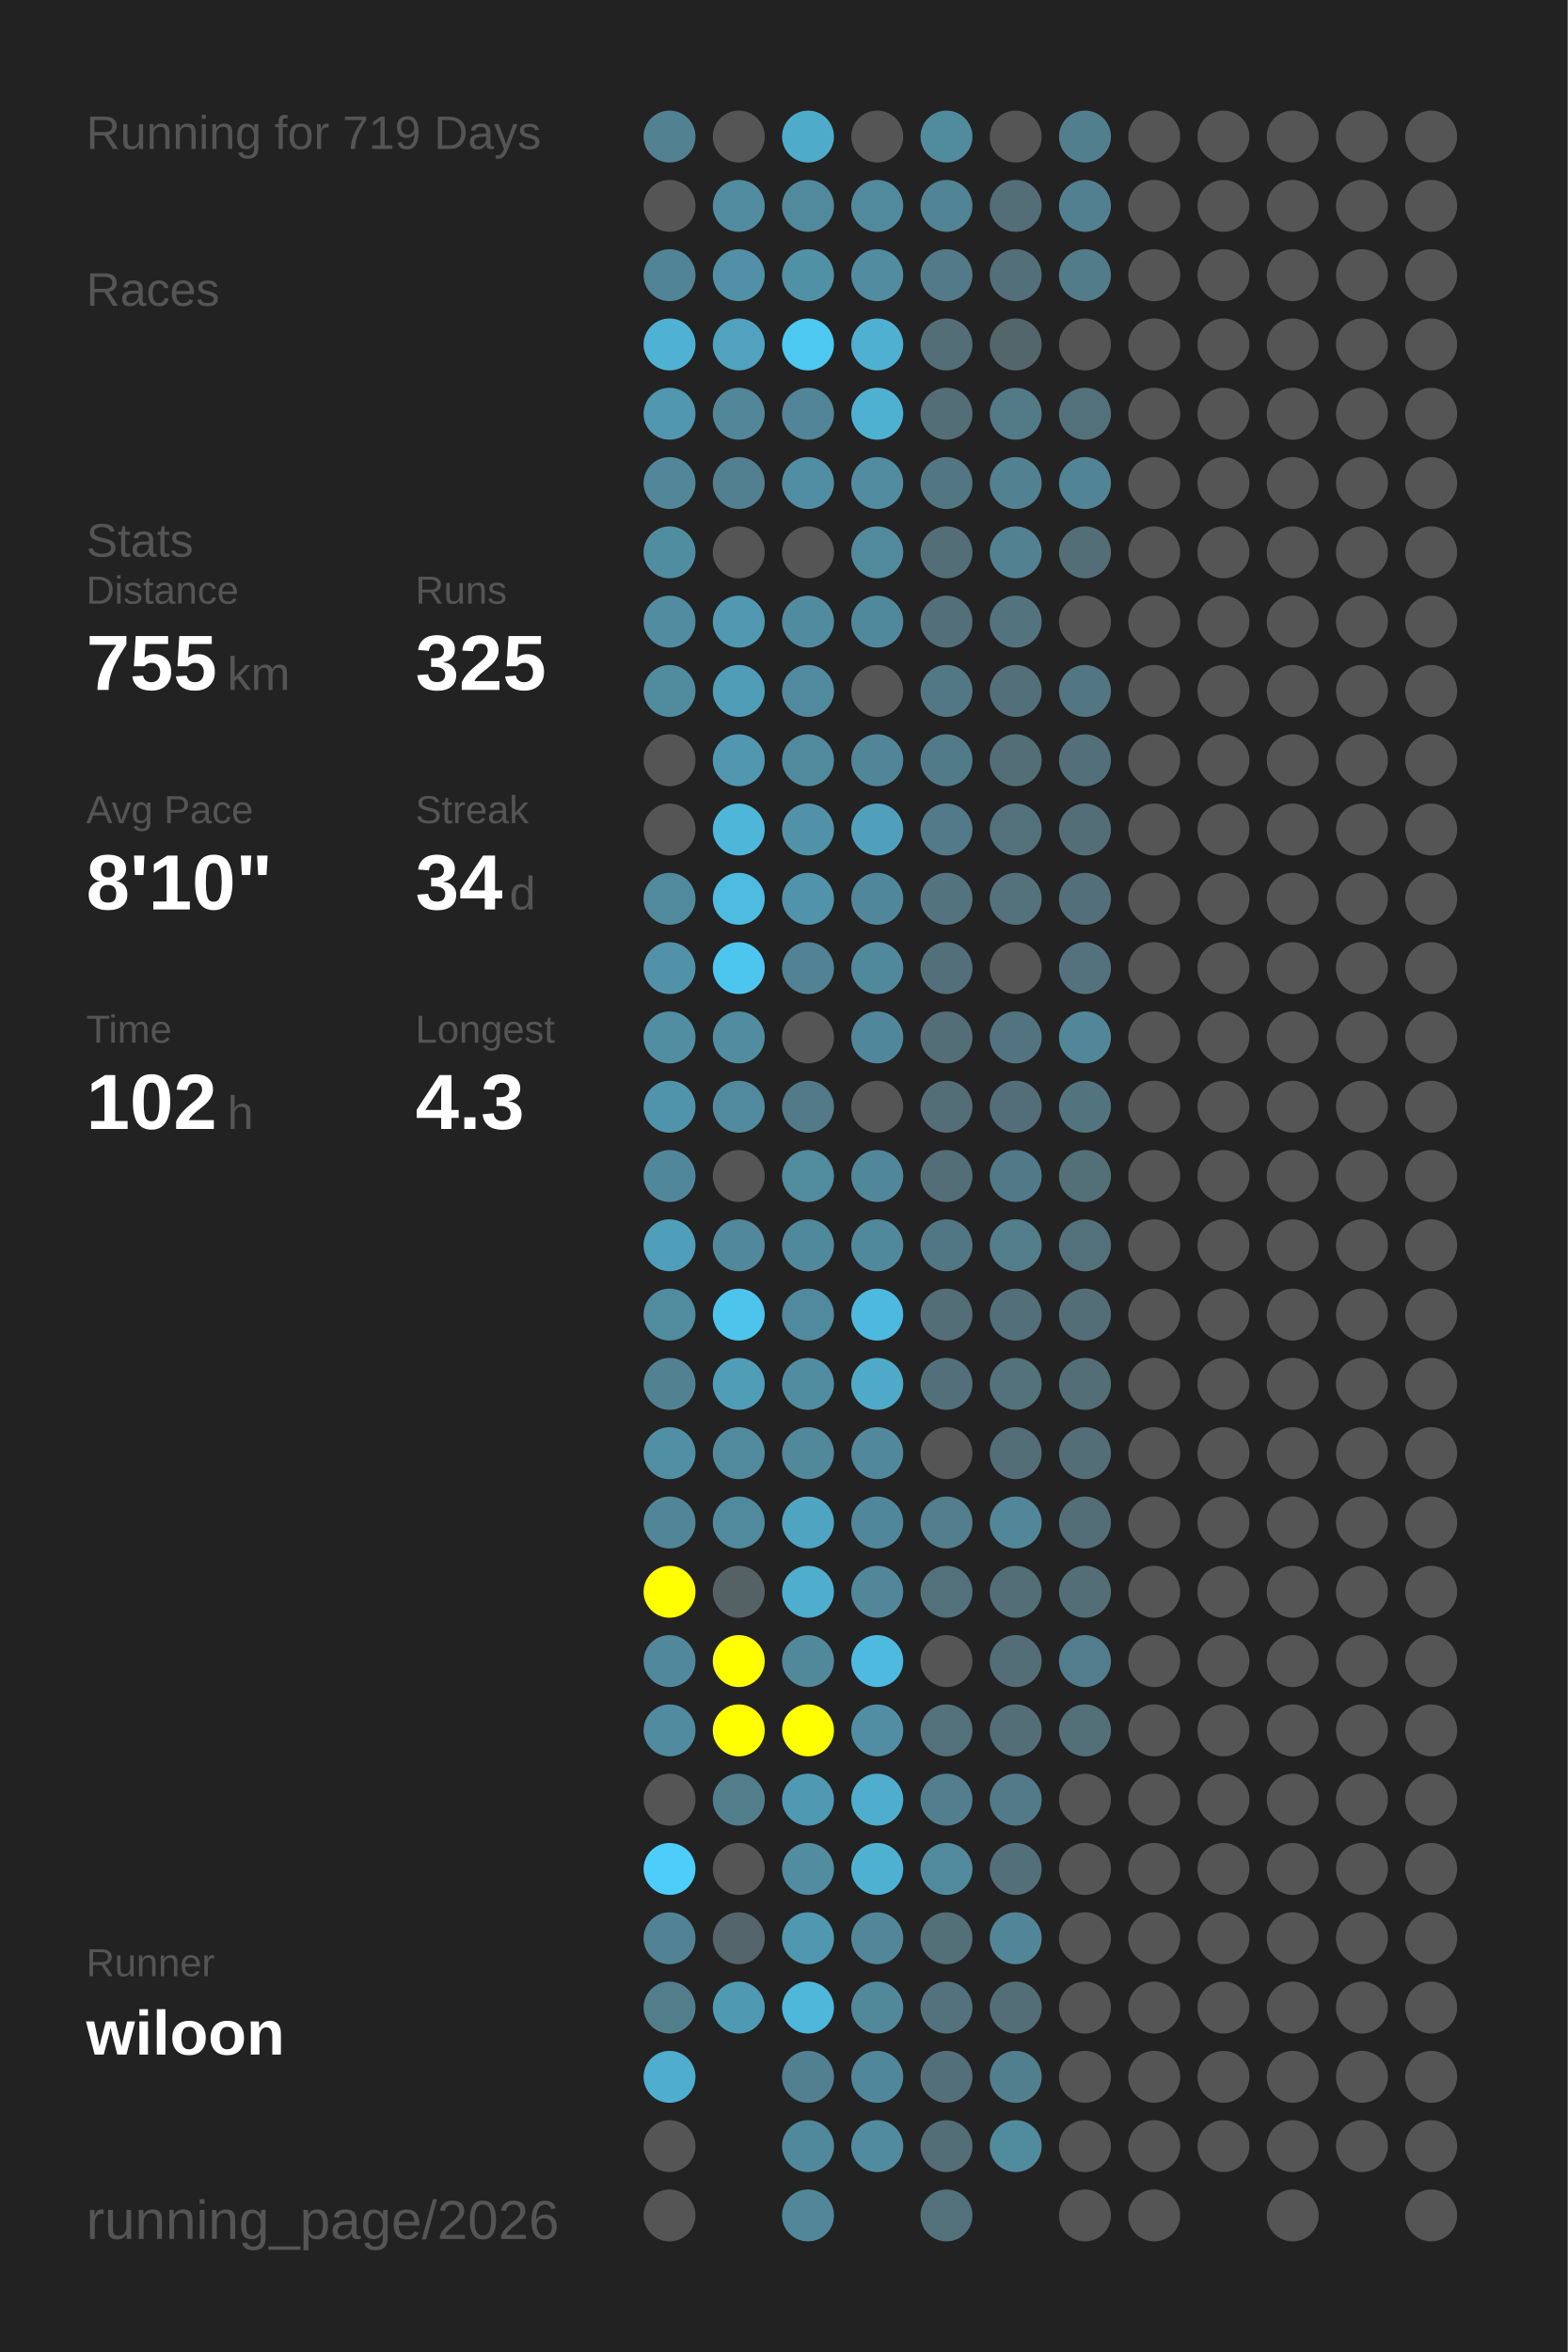
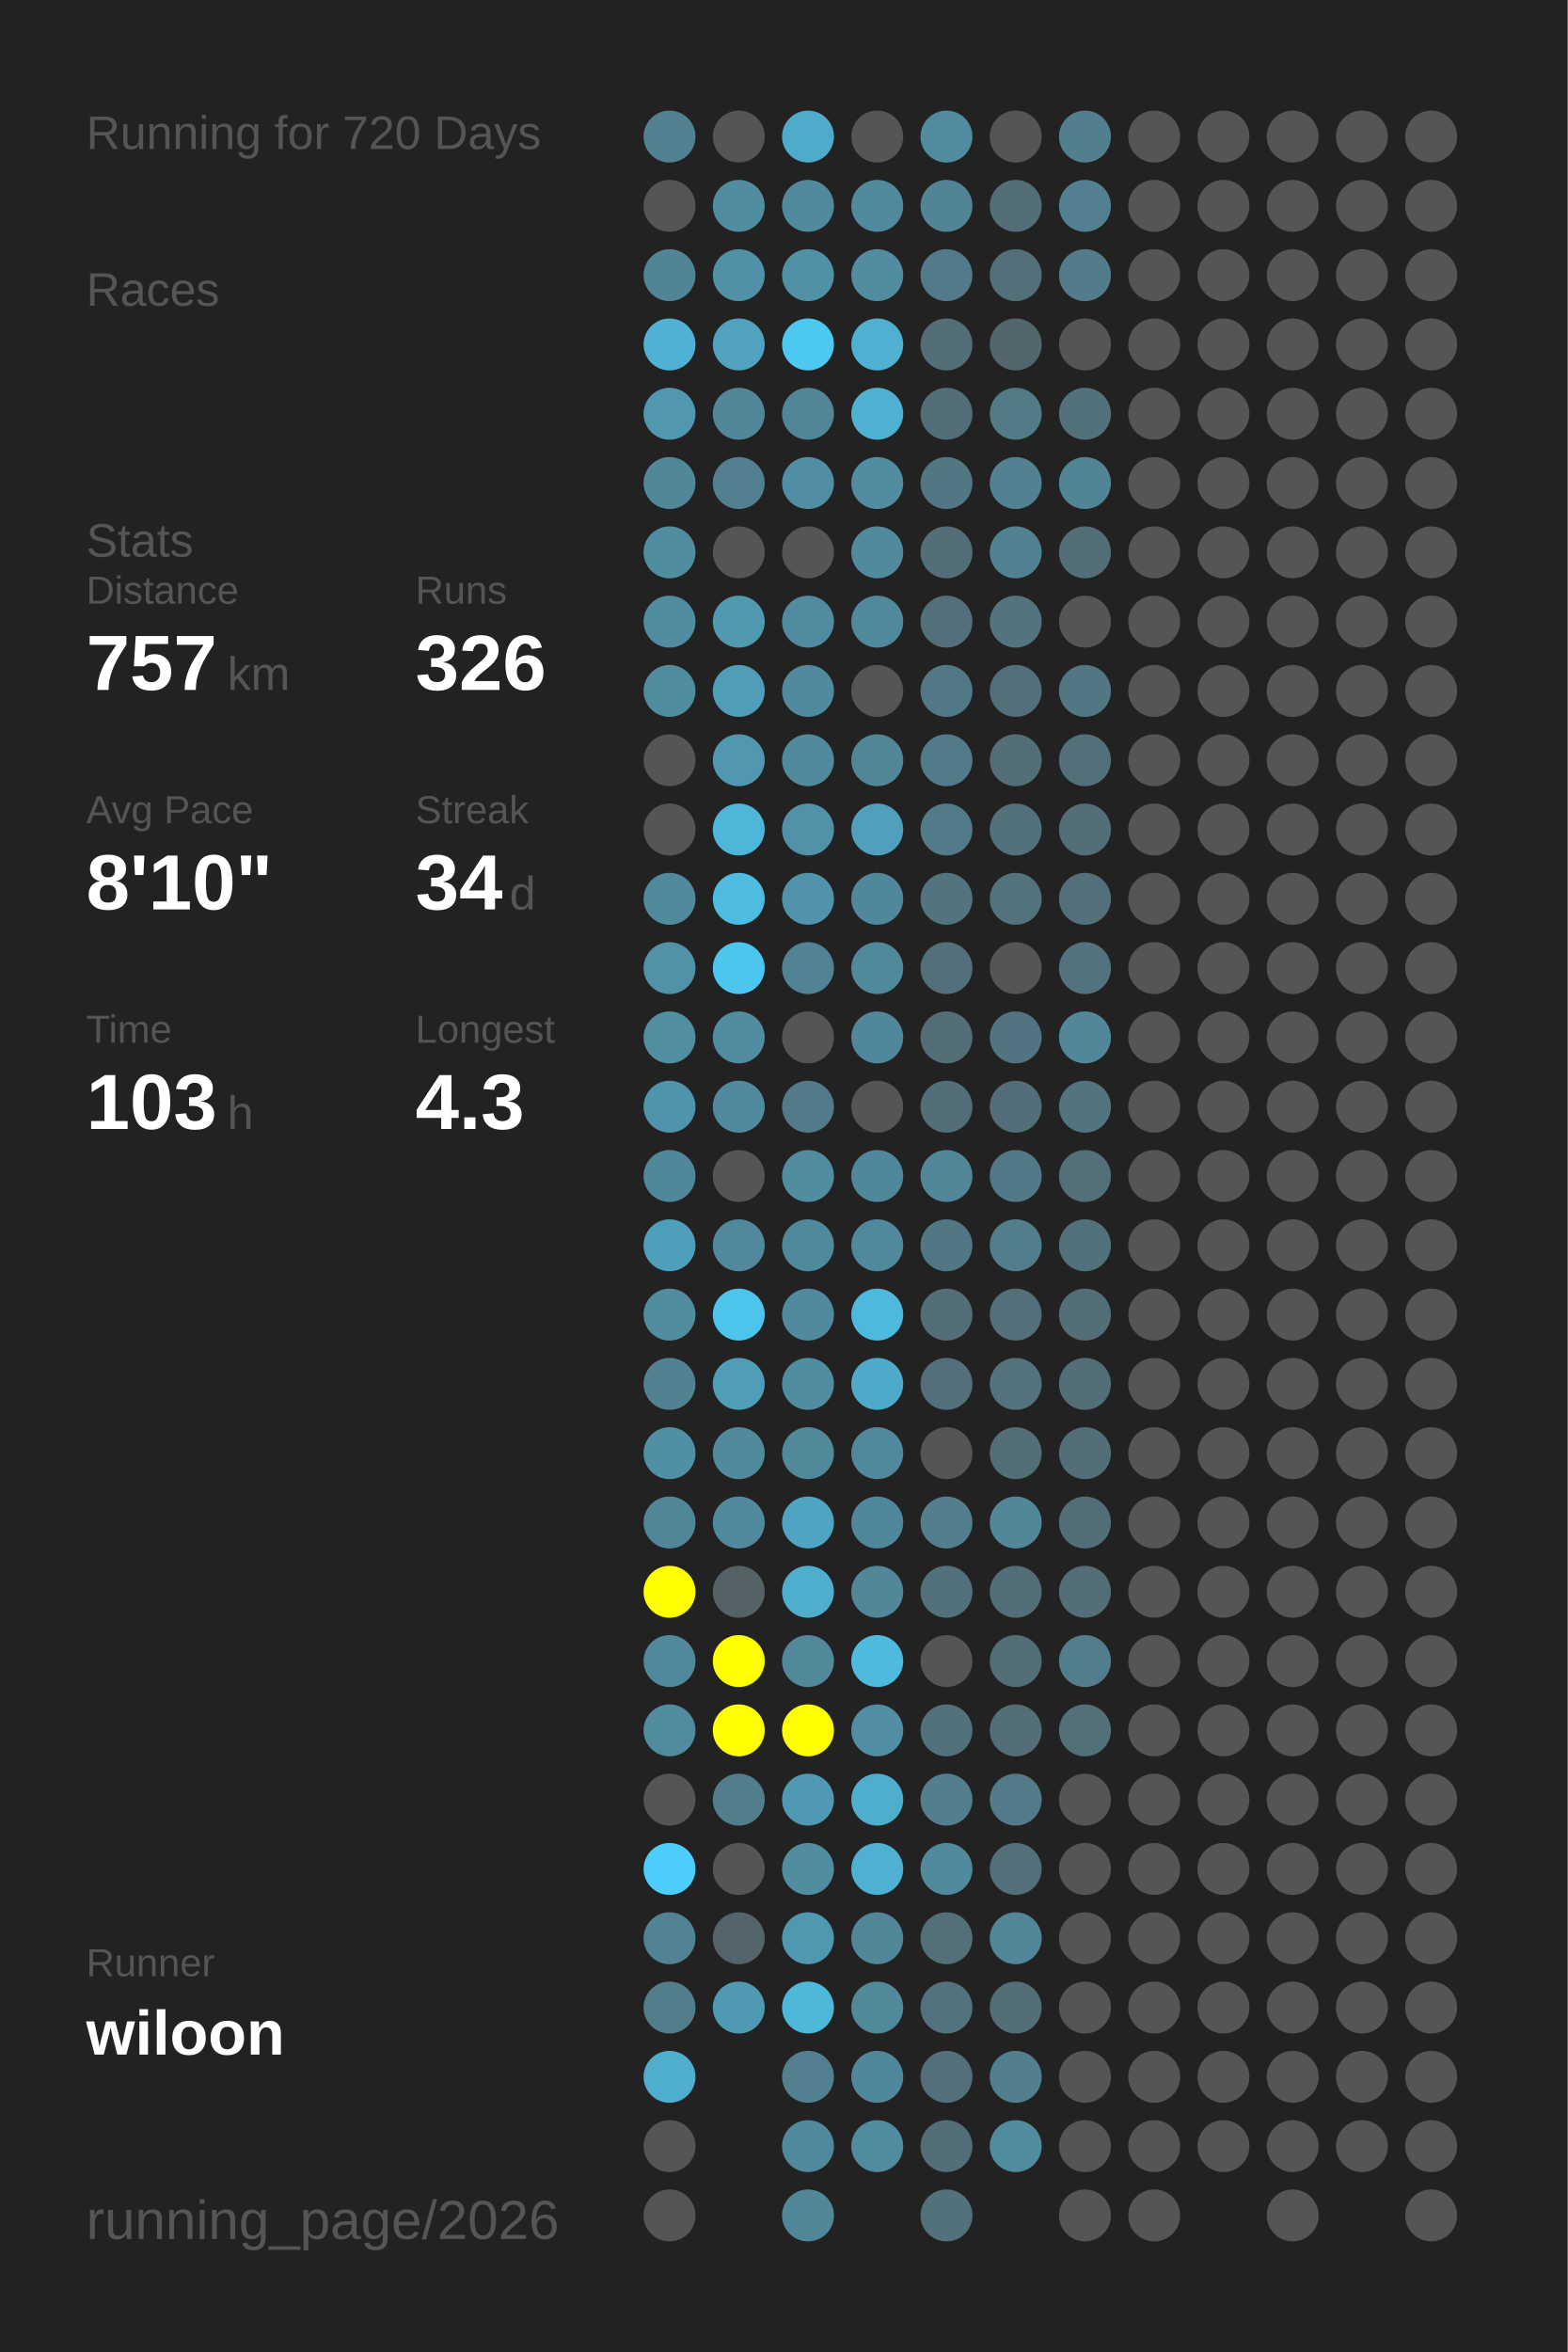
<svg xmlns="http://www.w3.org/2000/svg" baseProfile="full" height="300mm" version="1.1" viewBox="0,0,200,300" width="200mm">
  <defs />
  <rect fill="#222222" height="300" width="200" x="0" y="0" />
-   <text fill="#555555" style="font-size:6px; font-family:Arial;" x="11" y="19">Running for 719 Days</text>
+   <text fill="#555555" style="font-size:6px; font-family:Arial;" x="11" y="19">Running for 720 Days</text>
  <text fill="#555555" style="font-size:6px; font-family:Arial;" x="11" y="39">Races</text>
  <text fill="#555555" style="font-size:6px; font-family:Arial;" x="11" y="71">Stats</text>
  <text fill="#555555" style="font-size:5px; font-family:Arial;" x="11" y="77">Distance</text>
-   <text fill="#FFFFFF" style="font-size:10px; font-family:Arial; font-weight:bold;" x="11" y="88">755</text>
+   <text fill="#FFFFFF" style="font-size:10px; font-family:Arial; font-weight:bold;" x="11" y="88">757</text>
  <text fill="#555555" style="font-size:6px; font-family:Arial;" x="29" y="88">km</text>
  <text fill="#555555" style="font-size:5px; font-family:Arial;" x="53" y="77">Runs</text>
-   <text fill="#FFFFFF" style="font-size:10px; font-family:Arial; font-weight:bold;" x="53" y="88">325</text>
+   <text fill="#FFFFFF" style="font-size:10px; font-family:Arial; font-weight:bold;" x="53" y="88">326</text>
  <text fill="#555555" style="font-size:5px; font-family:Arial;" x="11" y="105">Avg Pace</text>
  <text fill="#FFFFFF" style="font-size:10px; font-family:Arial; font-weight:bold;" x="11" y="116">8'10"</text>
  <text fill="#555555" style="font-size:5px; font-family:Arial;" x="53" y="105">Streak</text>
  <text fill="#FFFFFF" style="font-size:10px; font-family:Arial; font-weight:bold;" x="53" y="116">34</text>
  <text fill="#555555" style="font-size:6px; font-family:Arial;" x="65" y="116">d</text>
  <text fill="#555555" style="font-size:5px; font-family:Arial;" x="11" y="133">Time</text>
-   <text fill="#FFFFFF" style="font-size:10px; font-family:Arial; font-weight:bold;" x="11" y="144">102</text>
+   <text fill="#FFFFFF" style="font-size:10px; font-family:Arial; font-weight:bold;" x="11" y="144">103</text>
  <text fill="#555555" style="font-size:6px; font-family:Arial;" x="29" y="144">h</text>
  <text fill="#555555" style="font-size:5px; font-family:Arial;" x="53" y="133">Longest</text>
  <text fill="#FFFFFF" style="font-size:10px; font-family:Arial; font-weight:bold;" x="53" y="144">4.3</text>
  <text fill="#555555" style="font-size:5px; font-family:Arial;" x="11" y="252.065">Runner</text>
  <text fill="#FFFFFF" style="font-size:8px; font-family:Arial; font-weight:bold;" x="11" y="262.065">wiloon</text>
  <text fill="#555555" style="font-size:7px; font-family:Arial;" x="11" y="285.581">running_page/2026</text>
  <circle cx="85.417" cy="17.419" fill="#528191" r="3.312" />
  <circle cx="85.417" cy="26.258" fill="#555555" r="3.312" />
  <circle cx="85.417" cy="35.097" fill="#518495" r="3.312" />
  <circle cx="85.417" cy="43.935" fill="#4fb2d4" r="3.312" />
  <circle cx="85.417" cy="52.774" fill="#5097af" r="3.312" />
  <circle cx="85.417" cy="61.613" fill="#518799" r="3.312" />
  <circle cx="85.417" cy="70.452" fill="#518da1" r="3.312" />
  <circle cx="85.417" cy="79.29" fill="#518ca0" r="3.312" />
  <circle cx="85.417" cy="88.129" fill="#518b9e" r="3.312" />
  <circle cx="85.417" cy="96.968" fill="#555555" r="3.312" />
  <circle cx="85.417" cy="105.806" fill="#555555" r="3.312" />
  <circle cx="85.417" cy="114.645" fill="#518a9d" r="3.312" />
  <circle cx="85.417" cy="123.484" fill="#5192a8" r="3.312" />
  <circle cx="85.417" cy="132.323" fill="#518ea2" r="3.312" />
  <circle cx="85.417" cy="141.161" fill="#5094ab" r="3.312" />
  <circle cx="85.417" cy="150" fill="#51879a" r="3.312" />
  <circle cx="85.417" cy="158.839" fill="#509fba" r="3.312" />
  <circle cx="85.417" cy="167.677" fill="#518c9f" r="3.312" />
  <circle cx="85.417" cy="176.516" fill="#528292" r="3.312" />
  <circle cx="85.417" cy="185.355" fill="#518fa4" r="3.312" />
  <circle cx="85.417" cy="194.194" fill="#518698" r="3.312" />
  <circle cx="85.417" cy="203.032" fill="#FFFF00" r="3.312" />
  <circle cx="85.417" cy="211.871" fill="#51889b" r="3.312" />
  <circle cx="85.417" cy="220.71" fill="#518b9f" r="3.312" />
  <circle cx="85.417" cy="229.548" fill="#555555" r="3.312" />
  <circle cx="85.417" cy="238.387" fill="#4dcefa" r="3.312" />
  <circle cx="85.417" cy="247.226" fill="#528394" r="3.312" />
  <circle cx="85.417" cy="256.065" fill="#527e8c" r="3.312" />
  <circle cx="85.417" cy="264.903" fill="#4fadcd" r="3.312" />
  <circle cx="85.417" cy="273.742" fill="#555555" r="3.312" />
  <circle cx="85.417" cy="282.581" fill="#555555" r="3.312" />
  <circle cx="94.25" cy="17.419" fill="#555555" r="3.312" />
  <circle cx="94.25" cy="26.258" fill="#518ca0" r="3.312" />
  <circle cx="94.25" cy="35.097" fill="#5190a6" r="3.312" />
  <circle cx="94.25" cy="43.935" fill="#50a2be" r="3.312" />
  <circle cx="94.25" cy="52.774" fill="#518799" r="3.312" />
  <circle cx="94.25" cy="61.613" fill="#528090" r="3.312" />
  <circle cx="94.25" cy="70.452" fill="#555555" r="3.312" />
  <circle cx="94.25" cy="79.29" fill="#5099b1" r="3.312" />
  <circle cx="94.25" cy="88.129" fill="#509db7" r="3.312" />
  <circle cx="94.25" cy="96.968" fill="#5097af" r="3.312" />
  <circle cx="94.25" cy="105.806" fill="#4eb6d9" r="3.312" />
  <circle cx="94.25" cy="114.645" fill="#4ebbe0" r="3.312" />
  <circle cx="94.25" cy="123.484" fill="#4dc6ef" r="3.312" />
  <circle cx="94.25" cy="132.323" fill="#518ca0" r="3.312" />
  <circle cx="94.25" cy="141.161" fill="#518a9e" r="3.312" />
  <circle cx="94.25" cy="150" fill="#555555" r="3.312" />
  <circle cx="94.25" cy="158.839" fill="#51889b" r="3.312" />
  <circle cx="94.25" cy="167.677" fill="#4dc4ec" r="3.312" />
  <circle cx="94.25" cy="176.516" fill="#509db7" r="3.312" />
  <circle cx="94.25" cy="185.355" fill="#518a9d" r="3.312" />
  <circle cx="94.25" cy="194.194" fill="#51899d" r="3.312" />
  <circle cx="94.25" cy="203.032" fill="#546266" r="3.312" />
  <circle cx="94.25" cy="211.871" fill="#FFFF00" r="3.312" />
  <circle cx="94.25" cy="220.71" fill="#FFFF00" r="3.312" />
  <circle cx="94.25" cy="229.548" fill="#527e8c" r="3.312" />
  <circle cx="94.25" cy="238.387" fill="#555555" r="3.312" />
  <circle cx="94.25" cy="247.226" fill="#53656b" r="3.312" />
  <circle cx="94.25" cy="256.065" fill="#5099b2" r="3.312" />
  <circle cx="103.083" cy="17.419" fill="#4fabca" r="3.312" />
  <circle cx="103.083" cy="26.258" fill="#518a9d" r="3.312" />
  <circle cx="103.083" cy="35.097" fill="#5191a6" r="3.312" />
  <circle cx="103.083" cy="43.935" fill="#4dc8f1" r="3.312" />
  <circle cx="103.083" cy="52.774" fill="#518597" r="3.312" />
  <circle cx="103.083" cy="61.613" fill="#518ea3" r="3.312" />
  <circle cx="103.083" cy="70.452" fill="#555555" r="3.312" />
  <circle cx="103.083" cy="79.29" fill="#518b9f" r="3.312" />
  <circle cx="103.083" cy="88.129" fill="#518a9e" r="3.312" />
  <circle cx="103.083" cy="96.968" fill="#518a9d" r="3.312" />
  <circle cx="103.083" cy="105.806" fill="#5192a9" r="3.312" />
  <circle cx="103.083" cy="114.645" fill="#5093aa" r="3.312" />
  <circle cx="103.083" cy="123.484" fill="#528394" r="3.312" />
  <circle cx="103.083" cy="132.323" fill="#555555" r="3.312" />
  <circle cx="103.083" cy="141.161" fill="#527a88" r="3.312" />
  <circle cx="103.083" cy="150" fill="#518c9f" r="3.312" />
  <circle cx="103.083" cy="158.839" fill="#51899c" r="3.312" />
  <circle cx="103.083" cy="167.677" fill="#518a9e" r="3.312" />
  <circle cx="103.083" cy="176.516" fill="#518da1" r="3.312" />
  <circle cx="103.083" cy="185.355" fill="#51889a" r="3.312" />
  <circle cx="103.083" cy="194.194" fill="#4fa4c1" r="3.312" />
  <circle cx="103.083" cy="203.032" fill="#4faece" r="3.312" />
  <circle cx="103.083" cy="211.871" fill="#51899b" r="3.312" />
  <circle cx="103.083" cy="220.71" fill="#FFFF00" r="3.312" />
  <circle cx="103.083" cy="229.548" fill="#5099b2" r="3.312" />
  <circle cx="103.083" cy="238.387" fill="#518ca0" r="3.312" />
  <circle cx="103.083" cy="247.226" fill="#5098b0" r="3.312" />
  <circle cx="103.083" cy="256.065" fill="#4eb7da" r="3.312" />
  <circle cx="103.083" cy="264.903" fill="#528090" r="3.312" />
  <circle cx="103.083" cy="273.742" fill="#51899c" r="3.312" />
  <circle cx="103.083" cy="282.581" fill="#518799" r="3.312" />
  <circle cx="111.917" cy="17.419" fill="#555555" r="3.312" />
  <circle cx="111.917" cy="26.258" fill="#518a9d" r="3.312" />
  <circle cx="111.917" cy="35.097" fill="#518ca0" r="3.312" />
  <circle cx="111.917" cy="43.935" fill="#4fb0d1" r="3.312" />
  <circle cx="111.917" cy="52.774" fill="#4fb1d2" r="3.312" />
  <circle cx="111.917" cy="61.613" fill="#518ca0" r="3.312" />
  <circle cx="111.917" cy="70.452" fill="#518a9d" r="3.312" />
  <circle cx="111.917" cy="79.29" fill="#51899c" r="3.312" />
  <circle cx="111.917" cy="88.129" fill="#555555" r="3.312" />
  <circle cx="111.917" cy="96.968" fill="#518698" r="3.312" />
  <circle cx="111.917" cy="105.806" fill="#50a0bb" r="3.312" />
  <circle cx="111.917" cy="114.645" fill="#51879a" r="3.312" />
  <circle cx="111.917" cy="123.484" fill="#51899c" r="3.312" />
  <circle cx="111.917" cy="132.323" fill="#51879a" r="3.312" />
  <circle cx="111.917" cy="141.161" fill="#555555" r="3.312" />
  <circle cx="111.917" cy="150" fill="#51879a" r="3.312" />
  <circle cx="111.917" cy="158.839" fill="#51899c" r="3.312" />
  <circle cx="111.917" cy="167.677" fill="#4eb9de" r="3.312" />
  <circle cx="111.917" cy="176.516" fill="#4faac9" r="3.312" />
  <circle cx="111.917" cy="185.355" fill="#51889b" r="3.312" />
  <circle cx="111.917" cy="194.194" fill="#51879a" r="3.312" />
  <circle cx="111.917" cy="203.032" fill="#518799" r="3.312" />
  <circle cx="111.917" cy="211.871" fill="#4ebadf" r="3.312" />
  <circle cx="111.917" cy="220.71" fill="#518ea3" r="3.312" />
  <circle cx="111.917" cy="229.548" fill="#4fadcd" r="3.312" />
  <circle cx="111.917" cy="238.387" fill="#4fb1d2" r="3.312" />
  <circle cx="111.917" cy="247.226" fill="#518799" r="3.312" />
  <circle cx="111.917" cy="256.065" fill="#51889a" r="3.312" />
  <circle cx="111.917" cy="264.903" fill="#51879a" r="3.312" />
  <circle cx="111.917" cy="273.742" fill="#518b9f" r="3.312" />
  <circle cx="120.75" cy="17.419" fill="#518b9e" r="3.312" />
  <circle cx="120.75" cy="26.258" fill="#518495" r="3.312" />
  <circle cx="120.75" cy="35.097" fill="#527a88" r="3.312" />
  <circle cx="120.75" cy="43.935" fill="#536e77" r="3.312" />
  <circle cx="120.75" cy="52.774" fill="#536e77" r="3.312" />
  <circle cx="120.75" cy="61.613" fill="#527682" r="3.312" />
  <circle cx="120.75" cy="70.452" fill="#536e77" r="3.312" />
  <circle cx="120.75" cy="79.29" fill="#536f79" r="3.312" />
  <circle cx="120.75" cy="88.129" fill="#527885" r="3.312" />
  <circle cx="120.75" cy="96.968" fill="#527b89" r="3.312" />
  <circle cx="120.75" cy="105.806" fill="#527a88" r="3.312" />
  <circle cx="120.75" cy="114.645" fill="#53747f" r="3.312" />
  <circle cx="120.75" cy="123.484" fill="#536f79" r="3.312" />
  <circle cx="120.75" cy="132.323" fill="#536e77" r="3.312" />
  <circle cx="120.75" cy="141.161" fill="#536e77" r="3.312" />
-   <circle cx="120.75" cy="150" fill="#536e77" r="3.312" />
+   <circle cx="120.75" cy="150" fill="#518799" r="3.312" />
  <circle cx="120.75" cy="158.839" fill="#527784" r="3.312" />
  <circle cx="120.75" cy="167.677" fill="#536e77" r="3.312" />
  <circle cx="120.75" cy="176.516" fill="#53707a" r="3.312" />
  <circle cx="120.75" cy="185.355" fill="#555555" r="3.312" />
  <circle cx="120.75" cy="194.194" fill="#527e8d" r="3.312" />
  <circle cx="120.75" cy="203.032" fill="#53717b" r="3.312" />
  <circle cx="120.75" cy="211.871" fill="#555555" r="3.312" />
  <circle cx="120.75" cy="220.71" fill="#53717b" r="3.312" />
  <circle cx="120.75" cy="229.548" fill="#527e8d" r="3.312" />
  <circle cx="120.75" cy="238.387" fill="#518a9d" r="3.312" />
  <circle cx="120.75" cy="247.226" fill="#536f78" r="3.312" />
  <circle cx="120.75" cy="256.065" fill="#53727d" r="3.312" />
  <circle cx="120.75" cy="264.903" fill="#536f79" r="3.312" />
  <circle cx="120.75" cy="273.742" fill="#536e77" r="3.312" />
  <circle cx="120.75" cy="282.581" fill="#53717b" r="3.312" />
  <circle cx="129.583" cy="17.419" fill="#555555" r="3.312" />
  <circle cx="129.583" cy="26.258" fill="#536e77" r="3.312" />
  <circle cx="129.583" cy="35.097" fill="#536f79" r="3.312" />
  <circle cx="129.583" cy="43.935" fill="#53666c" r="3.312" />
  <circle cx="129.583" cy="52.774" fill="#527a87" r="3.312" />
  <circle cx="129.583" cy="61.613" fill="#528191" r="3.312" />
  <circle cx="129.583" cy="70.452" fill="#528292" r="3.312" />
  <circle cx="129.583" cy="79.29" fill="#53747f" r="3.312" />
  <circle cx="129.583" cy="88.129" fill="#536f79" r="3.312" />
  <circle cx="129.583" cy="96.968" fill="#536e77" r="3.312" />
  <circle cx="129.583" cy="105.806" fill="#53717b" r="3.312" />
  <circle cx="129.583" cy="114.645" fill="#53727c" r="3.312" />
  <circle cx="129.583" cy="123.484" fill="#555555" r="3.312" />
  <circle cx="129.583" cy="132.323" fill="#527480" r="3.312" />
  <circle cx="129.583" cy="141.161" fill="#536e78" r="3.312" />
  <circle cx="129.583" cy="150" fill="#527987" r="3.312" />
  <circle cx="129.583" cy="158.839" fill="#527e8c" r="3.312" />
  <circle cx="129.583" cy="167.677" fill="#536f79" r="3.312" />
  <circle cx="129.583" cy="176.516" fill="#53727c" r="3.312" />
  <circle cx="129.583" cy="185.355" fill="#536e77" r="3.312" />
  <circle cx="129.583" cy="194.194" fill="#518799" r="3.312" />
  <circle cx="129.583" cy="203.032" fill="#536e77" r="3.312" />
  <circle cx="129.583" cy="211.871" fill="#536e77" r="3.312" />
  <circle cx="129.583" cy="220.71" fill="#536e77" r="3.312" />
  <circle cx="129.583" cy="229.548" fill="#527a88" r="3.312" />
  <circle cx="129.583" cy="238.387" fill="#536f79" r="3.312" />
  <circle cx="129.583" cy="247.226" fill="#518698" r="3.312" />
  <circle cx="129.583" cy="256.065" fill="#536e77" r="3.312" />
  <circle cx="129.583" cy="264.903" fill="#527f8e" r="3.312" />
  <circle cx="129.583" cy="273.742" fill="#518b9e" r="3.312" />
  <circle cx="138.417" cy="17.419" fill="#527f8e" r="3.312" />
  <circle cx="138.417" cy="26.258" fill="#528090" r="3.312" />
  <circle cx="138.417" cy="35.097" fill="#527c8a" r="3.312" />
  <circle cx="138.417" cy="43.935" fill="#555555" r="3.312" />
  <circle cx="138.417" cy="52.774" fill="#53717b" r="3.312" />
  <circle cx="138.417" cy="61.613" fill="#518495" r="3.312" />
  <circle cx="138.417" cy="70.452" fill="#536e77" r="3.312" />
  <circle cx="138.417" cy="79.29" fill="#555555" r="3.312" />
  <circle cx="138.417" cy="88.129" fill="#527682" r="3.312" />
  <circle cx="138.417" cy="96.968" fill="#536f79" r="3.312" />
  <circle cx="138.417" cy="105.806" fill="#536e77" r="3.312" />
  <circle cx="138.417" cy="114.645" fill="#53707a" r="3.312" />
  <circle cx="138.417" cy="123.484" fill="#53727d" r="3.312" />
  <circle cx="138.417" cy="132.323" fill="#518799" r="3.312" />
  <circle cx="138.417" cy="141.161" fill="#52747f" r="3.312" />
  <circle cx="138.417" cy="150" fill="#536f78" r="3.312" />
  <circle cx="138.417" cy="158.839" fill="#53717b" r="3.312" />
  <circle cx="138.417" cy="167.677" fill="#536e77" r="3.312" />
  <circle cx="138.417" cy="176.516" fill="#536e77" r="3.312" />
  <circle cx="138.417" cy="185.355" fill="#536e77" r="3.312" />
  <circle cx="138.417" cy="194.194" fill="#536e77" r="3.312" />
  <circle cx="138.417" cy="203.032" fill="#536e77" r="3.312" />
  <circle cx="138.417" cy="211.871" fill="#527d8c" r="3.312" />
  <circle cx="138.417" cy="220.71" fill="#537079" r="3.312" />
  <circle cx="138.417" cy="229.548" fill="#555555" r="3.312" />
  <circle cx="138.417" cy="238.387" fill="#555555" r="3.312" />
  <circle cx="138.417" cy="247.226" fill="#555555" r="3.312" />
  <circle cx="138.417" cy="256.065" fill="#555555" r="3.312" />
  <circle cx="138.417" cy="264.903" fill="#555555" r="3.312" />
  <circle cx="138.417" cy="273.742" fill="#555555" r="3.312" />
  <circle cx="138.417" cy="282.581" fill="#555555" r="3.312" />
  <circle cx="147.25" cy="17.419" fill="#555555" r="3.312" />
  <circle cx="147.25" cy="26.258" fill="#555555" r="3.312" />
  <circle cx="147.25" cy="35.097" fill="#555555" r="3.312" />
  <circle cx="147.25" cy="43.935" fill="#555555" r="3.312" />
  <circle cx="147.25" cy="52.774" fill="#555555" r="3.312" />
  <circle cx="147.25" cy="61.613" fill="#555555" r="3.312" />
  <circle cx="147.25" cy="70.452" fill="#555555" r="3.312" />
  <circle cx="147.25" cy="79.29" fill="#555555" r="3.312" />
  <circle cx="147.25" cy="88.129" fill="#555555" r="3.312" />
  <circle cx="147.25" cy="96.968" fill="#555555" r="3.312" />
  <circle cx="147.25" cy="105.806" fill="#555555" r="3.312" />
  <circle cx="147.25" cy="114.645" fill="#555555" r="3.312" />
  <circle cx="147.25" cy="123.484" fill="#555555" r="3.312" />
  <circle cx="147.25" cy="132.323" fill="#555555" r="3.312" />
  <circle cx="147.25" cy="141.161" fill="#555555" r="3.312" />
  <circle cx="147.25" cy="150" fill="#555555" r="3.312" />
  <circle cx="147.25" cy="158.839" fill="#555555" r="3.312" />
  <circle cx="147.25" cy="167.677" fill="#555555" r="3.312" />
  <circle cx="147.25" cy="176.516" fill="#555555" r="3.312" />
  <circle cx="147.25" cy="185.355" fill="#555555" r="3.312" />
  <circle cx="147.25" cy="194.194" fill="#555555" r="3.312" />
  <circle cx="147.25" cy="203.032" fill="#555555" r="3.312" />
  <circle cx="147.25" cy="211.871" fill="#555555" r="3.312" />
  <circle cx="147.25" cy="220.71" fill="#555555" r="3.312" />
  <circle cx="147.25" cy="229.548" fill="#555555" r="3.312" />
  <circle cx="147.25" cy="238.387" fill="#555555" r="3.312" />
  <circle cx="147.25" cy="247.226" fill="#555555" r="3.312" />
  <circle cx="147.25" cy="256.065" fill="#555555" r="3.312" />
  <circle cx="147.25" cy="264.903" fill="#555555" r="3.312" />
  <circle cx="147.25" cy="273.742" fill="#555555" r="3.312" />
  <circle cx="147.25" cy="282.581" fill="#555555" r="3.312" />
  <circle cx="156.083" cy="17.419" fill="#555555" r="3.312" />
  <circle cx="156.083" cy="26.258" fill="#555555" r="3.312" />
  <circle cx="156.083" cy="35.097" fill="#555555" r="3.312" />
  <circle cx="156.083" cy="43.935" fill="#555555" r="3.312" />
  <circle cx="156.083" cy="52.774" fill="#555555" r="3.312" />
  <circle cx="156.083" cy="61.613" fill="#555555" r="3.312" />
  <circle cx="156.083" cy="70.452" fill="#555555" r="3.312" />
  <circle cx="156.083" cy="79.29" fill="#555555" r="3.312" />
  <circle cx="156.083" cy="88.129" fill="#555555" r="3.312" />
  <circle cx="156.083" cy="96.968" fill="#555555" r="3.312" />
  <circle cx="156.083" cy="105.806" fill="#555555" r="3.312" />
  <circle cx="156.083" cy="114.645" fill="#555555" r="3.312" />
  <circle cx="156.083" cy="123.484" fill="#555555" r="3.312" />
  <circle cx="156.083" cy="132.323" fill="#555555" r="3.312" />
  <circle cx="156.083" cy="141.161" fill="#555555" r="3.312" />
  <circle cx="156.083" cy="150" fill="#555555" r="3.312" />
  <circle cx="156.083" cy="158.839" fill="#555555" r="3.312" />
  <circle cx="156.083" cy="167.677" fill="#555555" r="3.312" />
  <circle cx="156.083" cy="176.516" fill="#555555" r="3.312" />
  <circle cx="156.083" cy="185.355" fill="#555555" r="3.312" />
  <circle cx="156.083" cy="194.194" fill="#555555" r="3.312" />
  <circle cx="156.083" cy="203.032" fill="#555555" r="3.312" />
  <circle cx="156.083" cy="211.871" fill="#555555" r="3.312" />
  <circle cx="156.083" cy="220.71" fill="#555555" r="3.312" />
  <circle cx="156.083" cy="229.548" fill="#555555" r="3.312" />
  <circle cx="156.083" cy="238.387" fill="#555555" r="3.312" />
  <circle cx="156.083" cy="247.226" fill="#555555" r="3.312" />
  <circle cx="156.083" cy="256.065" fill="#555555" r="3.312" />
  <circle cx="156.083" cy="264.903" fill="#555555" r="3.312" />
  <circle cx="156.083" cy="273.742" fill="#555555" r="3.312" />
  <circle cx="164.917" cy="17.419" fill="#555555" r="3.312" />
  <circle cx="164.917" cy="26.258" fill="#555555" r="3.312" />
  <circle cx="164.917" cy="35.097" fill="#555555" r="3.312" />
  <circle cx="164.917" cy="43.935" fill="#555555" r="3.312" />
  <circle cx="164.917" cy="52.774" fill="#555555" r="3.312" />
  <circle cx="164.917" cy="61.613" fill="#555555" r="3.312" />
  <circle cx="164.917" cy="70.452" fill="#555555" r="3.312" />
  <circle cx="164.917" cy="79.29" fill="#555555" r="3.312" />
  <circle cx="164.917" cy="88.129" fill="#555555" r="3.312" />
  <circle cx="164.917" cy="96.968" fill="#555555" r="3.312" />
  <circle cx="164.917" cy="105.806" fill="#555555" r="3.312" />
  <circle cx="164.917" cy="114.645" fill="#555555" r="3.312" />
  <circle cx="164.917" cy="123.484" fill="#555555" r="3.312" />
  <circle cx="164.917" cy="132.323" fill="#555555" r="3.312" />
  <circle cx="164.917" cy="141.161" fill="#555555" r="3.312" />
  <circle cx="164.917" cy="150" fill="#555555" r="3.312" />
  <circle cx="164.917" cy="158.839" fill="#555555" r="3.312" />
  <circle cx="164.917" cy="167.677" fill="#555555" r="3.312" />
  <circle cx="164.917" cy="176.516" fill="#555555" r="3.312" />
  <circle cx="164.917" cy="185.355" fill="#555555" r="3.312" />
  <circle cx="164.917" cy="194.194" fill="#555555" r="3.312" />
  <circle cx="164.917" cy="203.032" fill="#555555" r="3.312" />
  <circle cx="164.917" cy="211.871" fill="#555555" r="3.312" />
  <circle cx="164.917" cy="220.71" fill="#555555" r="3.312" />
  <circle cx="164.917" cy="229.548" fill="#555555" r="3.312" />
  <circle cx="164.917" cy="238.387" fill="#555555" r="3.312" />
  <circle cx="164.917" cy="247.226" fill="#555555" r="3.312" />
  <circle cx="164.917" cy="256.065" fill="#555555" r="3.312" />
  <circle cx="164.917" cy="264.903" fill="#555555" r="3.312" />
  <circle cx="164.917" cy="273.742" fill="#555555" r="3.312" />
  <circle cx="164.917" cy="282.581" fill="#555555" r="3.312" />
  <circle cx="173.75" cy="17.419" fill="#555555" r="3.312" />
  <circle cx="173.75" cy="26.258" fill="#555555" r="3.312" />
  <circle cx="173.75" cy="35.097" fill="#555555" r="3.312" />
  <circle cx="173.75" cy="43.935" fill="#555555" r="3.312" />
  <circle cx="173.75" cy="52.774" fill="#555555" r="3.312" />
  <circle cx="173.75" cy="61.613" fill="#555555" r="3.312" />
  <circle cx="173.75" cy="70.452" fill="#555555" r="3.312" />
  <circle cx="173.75" cy="79.29" fill="#555555" r="3.312" />
  <circle cx="173.75" cy="88.129" fill="#555555" r="3.312" />
  <circle cx="173.75" cy="96.968" fill="#555555" r="3.312" />
  <circle cx="173.75" cy="105.806" fill="#555555" r="3.312" />
  <circle cx="173.75" cy="114.645" fill="#555555" r="3.312" />
  <circle cx="173.75" cy="123.484" fill="#555555" r="3.312" />
  <circle cx="173.75" cy="132.323" fill="#555555" r="3.312" />
  <circle cx="173.75" cy="141.161" fill="#555555" r="3.312" />
  <circle cx="173.75" cy="150" fill="#555555" r="3.312" />
  <circle cx="173.75" cy="158.839" fill="#555555" r="3.312" />
  <circle cx="173.75" cy="167.677" fill="#555555" r="3.312" />
  <circle cx="173.75" cy="176.516" fill="#555555" r="3.312" />
  <circle cx="173.75" cy="185.355" fill="#555555" r="3.312" />
  <circle cx="173.75" cy="194.194" fill="#555555" r="3.312" />
  <circle cx="173.75" cy="203.032" fill="#555555" r="3.312" />
  <circle cx="173.75" cy="211.871" fill="#555555" r="3.312" />
  <circle cx="173.75" cy="220.71" fill="#555555" r="3.312" />
  <circle cx="173.75" cy="229.548" fill="#555555" r="3.312" />
  <circle cx="173.75" cy="238.387" fill="#555555" r="3.312" />
  <circle cx="173.75" cy="247.226" fill="#555555" r="3.312" />
  <circle cx="173.75" cy="256.065" fill="#555555" r="3.312" />
  <circle cx="173.75" cy="264.903" fill="#555555" r="3.312" />
  <circle cx="173.75" cy="273.742" fill="#555555" r="3.312" />
  <circle cx="182.583" cy="17.419" fill="#555555" r="3.312" />
  <circle cx="182.583" cy="26.258" fill="#555555" r="3.312" />
  <circle cx="182.583" cy="35.097" fill="#555555" r="3.312" />
  <circle cx="182.583" cy="43.935" fill="#555555" r="3.312" />
  <circle cx="182.583" cy="52.774" fill="#555555" r="3.312" />
  <circle cx="182.583" cy="61.613" fill="#555555" r="3.312" />
  <circle cx="182.583" cy="70.452" fill="#555555" r="3.312" />
  <circle cx="182.583" cy="79.29" fill="#555555" r="3.312" />
  <circle cx="182.583" cy="88.129" fill="#555555" r="3.312" />
  <circle cx="182.583" cy="96.968" fill="#555555" r="3.312" />
  <circle cx="182.583" cy="105.806" fill="#555555" r="3.312" />
  <circle cx="182.583" cy="114.645" fill="#555555" r="3.312" />
  <circle cx="182.583" cy="123.484" fill="#555555" r="3.312" />
  <circle cx="182.583" cy="132.323" fill="#555555" r="3.312" />
  <circle cx="182.583" cy="141.161" fill="#555555" r="3.312" />
  <circle cx="182.583" cy="150" fill="#555555" r="3.312" />
  <circle cx="182.583" cy="158.839" fill="#555555" r="3.312" />
  <circle cx="182.583" cy="167.677" fill="#555555" r="3.312" />
  <circle cx="182.583" cy="176.516" fill="#555555" r="3.312" />
  <circle cx="182.583" cy="185.355" fill="#555555" r="3.312" />
  <circle cx="182.583" cy="194.194" fill="#555555" r="3.312" />
  <circle cx="182.583" cy="203.032" fill="#555555" r="3.312" />
  <circle cx="182.583" cy="211.871" fill="#555555" r="3.312" />
  <circle cx="182.583" cy="220.71" fill="#555555" r="3.312" />
  <circle cx="182.583" cy="229.548" fill="#555555" r="3.312" />
  <circle cx="182.583" cy="238.387" fill="#555555" r="3.312" />
  <circle cx="182.583" cy="247.226" fill="#555555" r="3.312" />
  <circle cx="182.583" cy="256.065" fill="#555555" r="3.312" />
  <circle cx="182.583" cy="264.903" fill="#555555" r="3.312" />
  <circle cx="182.583" cy="273.742" fill="#555555" r="3.312" />
  <circle cx="182.583" cy="282.581" fill="#555555" r="3.312" />
</svg>
